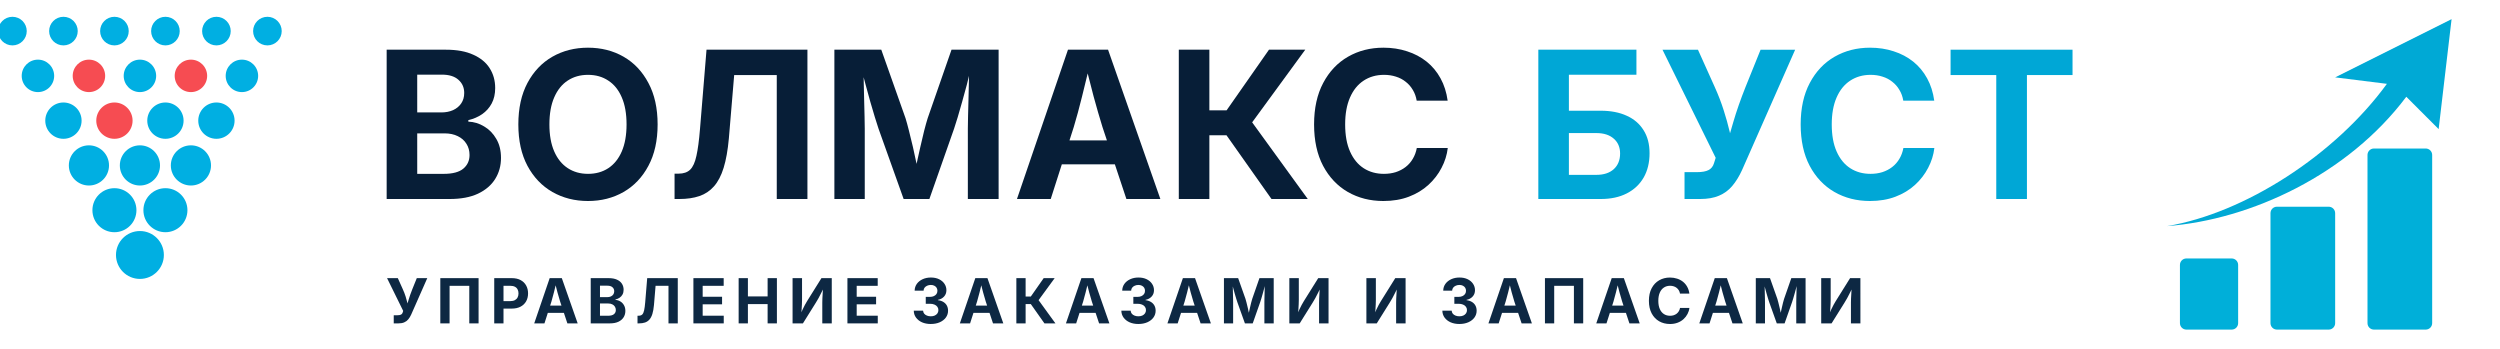
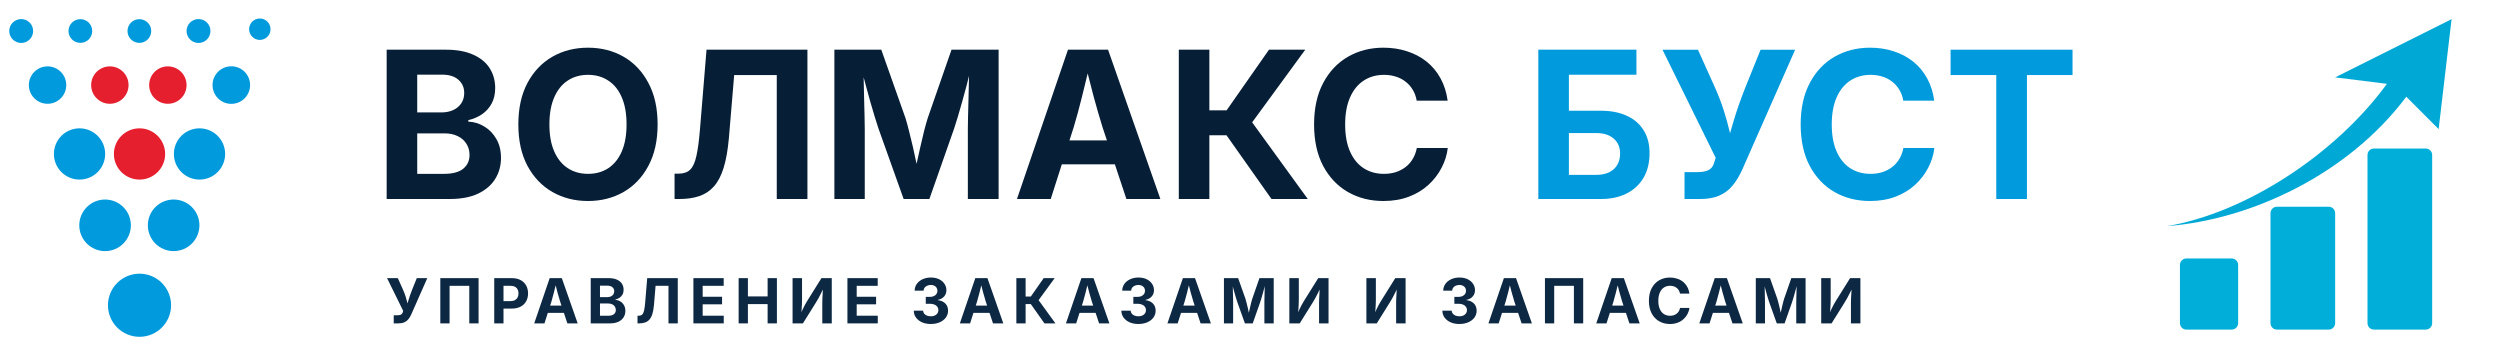
<svg xmlns="http://www.w3.org/2000/svg" width="402" height="56" viewBox="-2 -2 402 56" version="1.1" id="svg64">
  <defs id="defs68" />
  <g id="g62">
-     <path id="circle2" style="opacity:1;fill:#00afe2" d="M 2.3,3 A 2.3,2.3 0 0 1 0,5.3 2.3,2.3 0 0 1 -2.3,3 2.3,2.3 0 0 1 0,0.7 2.3,2.3 0 0 1 2.3,3 Z" />
-     <path id="circle4" style="opacity:1;fill:#00afe2" d="M 10.5,3 A 2.3,2.3 0 0 1 8.2,5.3 2.3,2.3 0 0 1 5.9,3 2.3,2.3 0 0 1 8.2,0.7 2.3,2.3 0 0 1 10.5,3 Z" />
-     <path id="circle6" style="opacity:1;fill:#00afe2" d="M 18.7,3 A 2.3,2.3 0 0 1 16.4,5.3 2.3,2.3 0 0 1 14.1,3 2.3,2.3 0 0 1 16.4,0.7 2.3,2.3 0 0 1 18.7,3 Z" />
-     <path id="circle8" style="opacity:1;fill:#00afe2" d="M 26.9,3 A 2.3,2.3 0 0 1 24.6,5.3 2.3,2.3 0 0 1 22.3,3 2.3,2.3 0 0 1 24.6,0.7 2.3,2.3 0 0 1 26.9,3 Z" />
-     <path id="circle10" style="opacity:1;fill:#00afe2" d="m 35.1,3 a 2.3,2.3 0 0 1 -2.3,2.3 2.3,2.3 0 0 1 -2.3,-2.3 2.3,2.3 0 0 1 2.3,-2.3 A 2.3,2.3 0 0 1 35.1,3 Z" />
-     <path id="circle12" style="opacity:1;fill:#00afe2" d="M 43.3,3 A 2.3,2.3 0 0 1 41,5.3 2.3,2.3 0 0 1 38.7,3 2.3,2.3 0 0 1 41,0.7 2.3,2.3 0 0 1 43.3,3 Z" />
-     <path id="circle14" style="opacity:1;fill:#00afe2" d="M 6.71,10.2 A 2.61,2.61 0 0 1 4.1,12.81 2.61,2.61 0 0 1 1.49,10.2 2.61,2.61 0 0 1 4.1,7.59 2.61,2.61 0 0 1 6.71,10.2 Z" />
-     <path id="circle16" style="opacity:1;fill:#f64c52" d="M 14.91,10.2 A 2.61,2.61 0 0 1 12.3,12.81 2.61,2.61 0 0 1 9.69,10.2 2.61,2.61 0 0 1 12.3,7.59 2.61,2.61 0 0 1 14.91,10.2 Z" />
-     <path id="circle18" style="opacity:1;fill:#00afe2" d="M 23.11,10.2 A 2.61,2.61 0 0 1 20.5,12.81 2.61,2.61 0 0 1 17.89,10.2 2.61,2.61 0 0 1 20.5,7.59 2.61,2.61 0 0 1 23.11,10.2 Z" />
-     <path id="circle20" style="opacity:1;fill:#f64c52" d="m 31.31,10.2 a 2.61,2.61 0 0 1 -2.61,2.61 2.61,2.61 0 0 1 -2.61,-2.61 2.61,2.61 0 0 1 2.61,-2.61 2.61,2.61 0 0 1 2.61,2.61 z" />
-     <path id="circle22" style="opacity:1;fill:#00afe2" d="m 39.51,10.2 a 2.61,2.61 0 0 1 -2.61,2.61 2.61,2.61 0 0 1 -2.61,-2.61 2.61,2.61 0 0 1 2.61,-2.61 A 2.61,2.61 0 0 1 39.51,10.2 Z" />
-     <path id="circle24" style="opacity:1;fill:#00afe2" d="M 11.12,17.4 A 2.92,2.92 0 0 1 8.2,20.32 2.92,2.92 0 0 1 5.28,17.4 2.92,2.92 0 0 1 8.2,14.48 2.92,2.92 0 0 1 11.12,17.4 Z" />
-     <path id="circle26" style="opacity:1;fill:#f64c52" d="M 19.32,17.4 A 2.92,2.92 0 0 1 16.4,20.32 2.92,2.92 0 0 1 13.48,17.4 2.92,2.92 0 0 1 16.4,14.48 2.92,2.92 0 0 1 19.32,17.4 Z" />
-     <path id="circle28" style="opacity:1;fill:#00afe2" d="M 27.52,17.4 A 2.92,2.92 0 0 1 24.6,20.32 2.92,2.92 0 0 1 21.68,17.4 2.92,2.92 0 0 1 24.6,14.48 2.92,2.92 0 0 1 27.52,17.4 Z" />
-     <path id="circle30" style="opacity:1;fill:#00afe2" d="m 35.72,17.4 a 2.92,2.92 0 0 1 -2.92,2.92 2.92,2.92 0 0 1 -2.92,-2.92 2.92,2.92 0 0 1 2.92,-2.92 2.92,2.92 0 0 1 2.92,2.92 z" />
-     <path id="circle32" style="opacity:1;fill:#00afe2" d="M 15.53,24.6 A 3.23,3.23 0 0 1 12.3,27.83 3.23,3.23 0 0 1 9.07,24.6 3.23,3.23 0 0 1 12.3,21.37 3.23,3.23 0 0 1 15.53,24.6 Z" />
-     <path id="circle34" style="opacity:1;fill:#00afe2" d="M 23.73,24.6 A 3.23,3.23 0 0 1 20.5,27.83 3.23,3.23 0 0 1 17.27,24.6 3.23,3.23 0 0 1 20.5,21.37 3.23,3.23 0 0 1 23.73,24.6 Z" />
-     <path id="circle36" style="opacity:1;fill:#00afe2" d="m 31.93,24.6 a 3.23,3.23 0 0 1 -3.23,3.23 3.23,3.23 0 0 1 -3.23,-3.23 3.23,3.23 0 0 1 3.23,-3.23 3.23,3.23 0 0 1 3.23,3.23 z" />
-     <path id="circle38" style="opacity:1;fill:#00afe2" d="m 19.94,31.8 a 3.54,3.54 0 0 1 -3.54,3.54 3.54,3.54 0 0 1 -3.54,-3.54 3.54,3.54 0 0 1 3.54,-3.54 3.54,3.54 0 0 1 3.54,3.54 z" />
-     <path id="circle40" style="opacity:1;fill:#00afe2" d="m 28.14,31.8 a 3.54,3.54 0 0 1 -3.54,3.54 3.54,3.54 0 0 1 -3.54,-3.54 3.54,3.54 0 0 1 3.54,-3.54 3.54,3.54 0 0 1 3.54,3.54 z" />
-     <path id="circle42" style="opacity:1;fill:#00afe2" d="M 24.35,39 A 3.85,3.85 0 0 1 20.5,42.85 3.85,3.85 0 0 1 16.65,39 3.85,3.85 0 0 1 20.5,35.15 3.85,3.85 0 0 1 24.35,39 Z" />
+     <g id="volmax-mark" transform="translate(-0.5 1) scale(0.053)">
+       <g fill="#009add">
+         <circle cx="36" cy="37.5" r="36.25" />
+         <circle cx="215.5" cy="37.5" r="36" />
+         <circle cx="394.5" cy="37.5" r="36" />
+         <circle cx="574" cy="37.5" r="36.25" />
+         <circle cx="760" cy="32" r="32.5" />
+         <circle cx="116" cy="201.5" r="56.75" />
+         <circle cx="673.5" cy="201.5" r="57" />
+         <circle cx="213" cy="410.5" r="77.75" />
+         <circle cx="577" cy="410.5" r="77.75" />
+         <circle cx="290.5" cy="627" r="78.25" />
+         <circle cx="498.5" cy="627" r="78.25" />
+         <circle cx="395" cy="869.5" r="95.75" />
+       </g>
+       <g fill="#e61f2f">
+         <circle cx="305" cy="201.5" r="56.75" />
+         <circle cx="481" cy="201.5" r="56.75" />
+         <circle cx="395" cy="410.5" r="77.75" />
+       </g>
+     </g>
    <g aria-label="ВОЛМАКС" id="text44" style="font-weight:700;font-size:33px;font-family:'Volmax Inter', 'DejaVu Sans';fill:#071e37">
      <path d="M 60.175,30 V 5.991 h 9.523 q 2.643,0 4.399,0.806 1.772,0.79 2.643,2.175 0.886,1.386 0.886,3.19 0,1.418 -0.564,2.481 -0.564,1.047 -1.547,1.724 -0.967,0.661 -2.208,0.951 v 0.242 q 1.354,0.048 2.546,0.773 1.208,0.709 1.95,1.998 0.757,1.273 0.757,3.062 0,1.885 -0.935,3.384 -0.935,1.499 -2.771,2.369 Q 73.034,30 70.311,30 Z m 4.915,-4.044 h 4.254 q 2.159,0 3.158,-0.838 0.999,-0.838 0.999,-2.191 0,-1.031 -0.5,-1.805 -0.483,-0.79 -1.386,-1.225 -0.902,-0.451 -2.143,-0.451 h -4.383 z m 0,-9.877 h 3.883 q 1.047,0 1.885,-0.371 0.838,-0.387 1.305,-1.08 0.483,-0.709 0.483,-1.676 0,-1.305 -0.935,-2.127 -0.918,-0.822 -2.643,-0.822 h -3.98 z" id="path91" />
      <path d="m 92.547,30.322 q -3.174,0 -5.72,-1.45 -2.53,-1.45 -4.012,-4.206 -1.466,-2.755 -1.466,-6.655 0,-3.916 1.466,-6.671 1.482,-2.771 4.012,-4.222 2.546,-1.45 5.72,-1.45 3.19,0 5.72,1.45 2.53,1.45 3.996,4.222 1.482,2.755 1.482,6.671 0,3.899 -1.482,6.655 -1.466,2.755 -3.996,4.206 -2.53,1.45 -5.72,1.45 z m 0,-4.367 q 1.869,0 3.255,-0.902 1.402,-0.918 2.175,-2.691 0.773,-1.789 0.773,-4.351 0,-2.594 -0.773,-4.367 -0.773,-1.789 -2.175,-2.691 -1.386,-0.918 -3.255,-0.918 -1.853,0 -3.255,0.918 -1.402,0.918 -2.175,2.707 -0.773,1.772 -0.773,4.351 0,2.562 0.773,4.334 0.773,1.772 2.175,2.691 1.402,0.918 3.255,0.918 z" id="path93" />
      <path d="m 106.469,30 v -4.077 h 0.645 q 1.208,0 1.869,-0.645 0.661,-0.645 0.999,-2.208 0.354,-1.563 0.58,-4.351 l 1.047,-12.729 h 16.226 V 30 H 122.904 V 10.068 h -6.848 l -0.854,10.184 q -0.258,2.836 -0.838,4.721 -0.58,1.885 -1.563,2.997 -0.967,1.096 -2.353,1.563 Q 109.079,30 107.226,30 Z" id="path95" />
      <path d="M 132.169,30 V 5.991 h 7.541 l 3.899,11.021 q 0.242,0.773 0.548,1.998 0.322,1.225 0.645,2.643 0.322,1.418 0.596,2.755 0.29,1.337 0.467,2.32 h -0.951 q 0.177,-0.967 0.451,-2.288 0.29,-1.337 0.612,-2.755 0.322,-1.418 0.628,-2.659 0.322,-1.241 0.564,-2.014 l 3.835,-11.021 h 7.573 V 30 h -4.947 V 18.672 q 0,-0.773 0.032,-1.95 0.032,-1.176 0.065,-2.53 0.032,-1.37 0.065,-2.739 0.032,-1.386 0.048,-2.61 h 0.306 q -0.306,1.337 -0.677,2.771 -0.371,1.418 -0.757,2.755 -0.371,1.337 -0.709,2.465 -0.338,1.112 -0.58,1.837 L 147.445,30 h -4.141 l -4.044,-11.328 q -0.242,-0.725 -0.58,-1.821 -0.338,-1.112 -0.725,-2.449 -0.371,-1.337 -0.757,-2.755 -0.387,-1.434 -0.741,-2.804 h 0.387 q 0.016,1.16 0.048,2.53 0.032,1.37 0.065,2.755 0.048,1.37 0.064,2.562 0.032,1.176 0.032,1.982 V 30 Z" id="path97" />
      <path d="m 161.528,30 8.202,-24.009 h 6.445 L 184.586,30 h -5.462 l -3.851,-11.585 q -0.693,-2.24 -1.418,-4.898 -0.709,-2.675 -1.499,-5.833 h 1.063 q -0.757,3.174 -1.434,5.865 -0.661,2.675 -1.321,4.866 L 166.958,30 Z m 5.124,-5.575 V 20.574 h 12.81 v 3.851 z" id="path99" />
      <path d="M 187.551,30 V 5.991 h 4.915 v 9.749 h 2.771 l 6.816,-9.749 h 5.833 L 199.346,17.673 208.289,30 h -5.833 L 195.221,19.752 h -2.755 V 30 Z" id="path101" />
      <path d="m 220.454,30.322 q -3.19,0 -5.72,-1.45 -2.514,-1.45 -3.98,-4.206 -1.45,-2.755 -1.45,-6.655 0,-3.916 1.466,-6.671 1.466,-2.771 3.996,-4.222 2.53,-1.45 5.688,-1.45 2.046,0 3.803,0.58 1.772,0.564 3.142,1.66 1.37,1.096 2.24,2.691 0.87,1.579 1.144,3.593 h -4.979 q -0.161,-0.983 -0.628,-1.74 -0.451,-0.773 -1.144,-1.305 -0.677,-0.548 -1.563,-0.822 -0.886,-0.29 -1.917,-0.29 -1.869,0 -3.287,0.935 -1.418,0.935 -2.191,2.723 -0.773,1.772 -0.773,4.318 0,2.594 0.79,4.367 0.79,1.772 2.191,2.675 1.402,0.902 3.255,0.902 1.031,0 1.901,-0.274 0.886,-0.29 1.579,-0.822 0.709,-0.548 1.16,-1.321 0.467,-0.773 0.645,-1.74 h 4.979 q -0.193,1.66 -0.999,3.19 -0.79,1.531 -2.111,2.739 -1.321,1.208 -3.142,1.901 -1.821,0.693 -4.093,0.693 z" id="path103" />
    </g>
-     <g aria-label="БУСТ" id="text46" style="font-weight:700;font-size:33px;font-family:'Volmax Inter', 'DejaVu Sans';fill:#00a7d6">
+     <g aria-label="БУСТ" id="text46" style="font-weight:700;font-size:33px;font-family:'Volmax Inter', 'DejaVu Sans';fill:#009add">
      <path d="M 245.363,30 V 5.991 h 15.775 v 4.028 h -10.86 v 5.785 h 5.124 q 2.417,0 4.173,0.806 1.756,0.79 2.707,2.32 0.967,1.515 0.967,3.706 0,2.256 -0.951,3.916 -0.951,1.644 -2.707,2.546 Q 257.834,30 255.401,30 Z m 4.915,-3.883 h 4.415 q 1.789,0 2.804,-0.918 1.015,-0.935 1.015,-2.514 0,-1.499 -1.015,-2.385 -1.015,-0.902 -2.804,-0.902 h -4.415 z" id="path106" />
      <path d="m 268.872,30 v -4.318 h 1.982 q 1.241,0 1.885,-0.338 0.645,-0.338 0.87,-1.096 l 0.274,-0.87 -8.556,-17.386 h 5.704 l 2.675,5.946 q 0.902,1.998 1.466,3.803 0.58,1.805 0.951,3.4 0.371,1.595 0.693,2.949 h -1.402 q 0.548,-1.901 1.305,-4.479 0.757,-2.594 1.982,-5.672 l 2.401,-5.946 h 5.559 l -8.54,19.352 q -0.693,1.515 -1.579,2.562 -0.87,1.031 -2.127,1.563 Q 273.174,30 271.386,30 Z" id="path108" />
      <path d="m 298.698,30.322 q -3.19,0 -5.72,-1.45 -2.514,-1.45 -3.98,-4.206 -1.45,-2.755 -1.45,-6.655 0,-3.916 1.466,-6.671 1.466,-2.771 3.996,-4.222 2.53,-1.45 5.688,-1.45 2.046,0 3.803,0.58 1.772,0.564 3.142,1.66 1.37,1.096 2.24,2.691 0.87,1.579 1.144,3.593 h -4.979 q -0.161,-0.983 -0.628,-1.74 -0.451,-0.773 -1.144,-1.305 -0.677,-0.548 -1.563,-0.822 -0.886,-0.29 -1.917,-0.29 -1.869,0 -3.287,0.935 -1.418,0.935 -2.191,2.723 -0.773,1.772 -0.773,4.318 0,2.594 0.79,4.367 0.79,1.772 2.191,2.675 1.402,0.902 3.255,0.902 1.031,0 1.901,-0.274 0.886,-0.29 1.579,-0.822 0.709,-0.548 1.16,-1.321 0.467,-0.773 0.645,-1.74 h 4.979 q -0.193,1.66 -0.999,3.19 -0.79,1.531 -2.111,2.739 -1.321,1.208 -3.142,1.901 -1.821,0.693 -4.093,0.693 z" id="path110" />
      <path d="M 311.653,10.068 V 5.991 h 19.61 v 4.077 h -7.332 V 30 h -4.931 V 10.068 Z" id="path112" />
    </g>
    <g letter-spacing="1.2" id="g50">
      <g aria-label="УПРАВЛЕНИЕ ЗАКАЗАМИ И ЗАПАСАМИ" id="text48" style="font-weight:700;font-size:10px;font-family:'Volmax Inter', 'DejaVu Sans';fill:#0d2843">
        <path d="m 61.313,50 v -1.309 h 0.601 q 0.376,0 0.571,-0.103 0.195,-0.103 0.264,-0.332 l 0.083,-0.264 -2.593,-5.269 h 1.729 l 0.811,1.802 q 0.273,0.605 0.444,1.152 0.176,0.547 0.288,1.03 0.112,0.483 0.21,0.894 h -0.425 q 0.166,-0.576 0.396,-1.357 0.229,-0.786 0.601,-1.719 l 0.728,-1.802 h 1.685 l -2.588,5.864 q -0.21,0.459 -0.479,0.776 -0.264,0.312 -0.645,0.474 Q 62.617,50 62.075,50 Z" id="path115" />
        <path d="M 74.955,42.725 V 50 H 73.461 V 43.96 H 70.292 V 50 h -1.489 v -7.275 z" id="path117" />
        <path d="m 77.473,50 v -7.275 h 2.837 q 0.83,0 1.411,0.317 0.581,0.312 0.884,0.869 0.308,0.552 0.308,1.27 0,0.723 -0.312,1.274 -0.308,0.547 -0.898,0.859 -0.586,0.308 -1.426,0.308 h -1.826 v -1.201 h 1.587 q 0.459,0 0.752,-0.156 0.298,-0.161 0.439,-0.439 0.146,-0.278 0.146,-0.645 0,-0.366 -0.146,-0.645 -0.142,-0.278 -0.439,-0.43 -0.298,-0.151 -0.757,-0.151 H 78.963 V 50 Z" id="path119" />
        <path d="m 83.903,50 2.485,-7.275 h 1.953 L 90.89,50 h -1.655 l -1.167,-3.511 q -0.21,-0.679 -0.43,-1.484 -0.215,-0.811 -0.454,-1.768 h 0.322 q -0.229,0.962 -0.435,1.777 -0.2,0.811 -0.4,1.475 L 85.548,50 Z m 1.553,-1.689 v -1.167 h 3.882 v 1.167 z" id="path121" />
        <path d="m 92.988,50 v -7.275 h 2.886 q 0.801,0 1.333,0.244 0.537,0.239 0.801,0.659 0.269,0.42 0.269,0.967 0,0.43 -0.171,0.752 -0.171,0.317 -0.469,0.522 -0.293,0.2 -0.669,0.288 v 0.073 q 0.41,0.015 0.771,0.234 0.366,0.215 0.591,0.605 0.229,0.386 0.229,0.928 0,0.571 -0.283,1.025 -0.283,0.454 -0.84,0.718 Q 96.885,50 96.06,50 Z m 1.489,-1.226 h 1.289 q 0.654,0 0.957,-0.254 0.303,-0.254 0.303,-0.664 0,-0.312 -0.151,-0.547 -0.146,-0.239 -0.42,-0.371 -0.273,-0.137 -0.649,-0.137 h -1.328 z m 0,-2.993 h 1.177 q 0.317,0 0.571,-0.112 0.254,-0.117 0.396,-0.327 0.146,-0.215 0.146,-0.508 0,-0.396 -0.283,-0.645 -0.278,-0.249 -0.801,-0.249 h -1.206 z" id="path123" />
        <path d="m 100.512,50 v -1.235 h 0.195 q 0.366,0 0.566,-0.195 0.2,-0.195 0.303,-0.669 0.107,-0.474 0.176,-1.318 l 0.317,-3.857 h 4.917 V 50 h -1.494 v -6.04 h -2.075 l -0.259,3.086 q -0.078,0.859 -0.254,1.431 -0.176,0.571 -0.474,0.908 -0.293,0.332 -0.713,0.474 Q 101.303,50 100.741,50 Z" id="path125" />
        <path d="m 109.5,50 v -7.275 h 4.868 v 1.235 h -3.379 v 1.758 h 3.12 v 1.216 h -3.12 v 1.831 h 3.389 V 50 Z" id="path127" />
        <path d="m 116.774,50 v -7.275 h 1.489 v 2.939 h 3.169 v -2.939 h 1.494 V 50 h -1.494 v -3.101 h -3.169 V 50 Z" id="path129" />
        <path d="M 131.748,50 H 130.225 v -3.345 q 0,-0.249 0.015,-0.64 0.019,-0.396 0.049,-0.879 0.029,-0.483 0.059,-1.011 h 0.19 q -0.293,0.591 -0.508,1.021 -0.215,0.43 -0.405,0.786 -0.19,0.352 -0.43,0.728 L 127.11,50 h -1.665 v -7.275 h 1.523 v 3.491 q 0,0.293 -0.019,0.713 -0.019,0.42 -0.049,0.879 -0.029,0.459 -0.059,0.864 h -0.156 q 0.19,-0.508 0.376,-0.913 0.19,-0.405 0.371,-0.737 0.186,-0.332 0.356,-0.615 l 2.3,-3.682 h 1.66 z" id="path131" />
        <path d="m 134.267,50 v -7.275 h 4.868 v 1.235 h -3.379 v 1.758 h 3.12 v 1.216 h -3.12 v 1.831 h 3.389 V 50 Z" id="path133" />
        <path d="m 147.668,50.098 q -0.791,0 -1.406,-0.269 -0.61,-0.273 -0.967,-0.757 -0.352,-0.483 -0.361,-1.113 h 1.499 q 0.015,0.273 0.176,0.479 0.166,0.2 0.444,0.312 0.278,0.112 0.62,0.112 0.361,0 0.635,-0.122 0.273,-0.127 0.43,-0.352 0.156,-0.225 0.156,-0.522 0,-0.303 -0.166,-0.532 -0.161,-0.229 -0.464,-0.356 -0.303,-0.132 -0.728,-0.132 h -0.674 v -1.108 h 0.674 q 0.356,0 0.625,-0.122 0.273,-0.127 0.425,-0.342 0.151,-0.22 0.151,-0.513 0,-0.283 -0.132,-0.493 -0.132,-0.21 -0.371,-0.327 -0.234,-0.122 -0.552,-0.122 -0.317,0 -0.581,0.117 -0.264,0.112 -0.425,0.317 -0.161,0.205 -0.166,0.488 H 145.075 q 0.01,-0.62 0.352,-1.099 0.347,-0.479 0.938,-0.747 0.591,-0.269 1.328,-0.269 0.747,0 1.309,0.273 0.562,0.273 0.869,0.737 0.312,0.464 0.312,1.03 0,0.61 -0.381,1.021 -0.376,0.41 -0.981,0.527 v 0.054 q 0.527,0.068 0.889,0.298 0.366,0.229 0.552,0.586 0.186,0.356 0.186,0.811 0,0.615 -0.356,1.099 -0.356,0.483 -0.986,0.762 -0.625,0.273 -1.436,0.273 z" id="path135" />
        <path d="m 152.344,50 2.485,-7.275 h 1.953 L 159.332,50 h -1.655 l -1.167,-3.511 q -0.21,-0.679 -0.43,-1.484 -0.215,-0.811 -0.454,-1.768 h 0.322 q -0.229,0.962 -0.435,1.777 -0.2,0.811 -0.4,1.475 L 153.99,50 Z m 1.553,-1.689 v -1.167 h 3.882 v 1.167 z" id="path137" />
        <path d="m 161.43,50 v -7.275 h 1.489 v 2.954 h 0.84 l 2.065,-2.954 h 1.768 L 165.004,46.265 167.714,50 h -1.768 l -2.192,-3.105 h -0.835 V 50 Z" id="path139" />
        <path d="m 169.403,50 2.485,-7.275 h 1.953 L 176.39,50 h -1.655 l -1.167,-3.511 q -0.21,-0.679 -0.43,-1.484 -0.215,-0.811 -0.454,-1.768 h 0.322 q -0.229,0.962 -0.435,1.777 -0.2,0.811 -0.4,1.475 L 171.048,50 Z m 1.553,-1.689 v -1.167 h 3.882 v 1.167 z" id="path141" />
        <path d="m 181.047,50.098 q -0.791,0 -1.406,-0.269 -0.61,-0.273 -0.967,-0.757 -0.352,-0.483 -0.361,-1.113 h 1.499 q 0.015,0.273 0.176,0.479 0.166,0.2 0.444,0.312 0.278,0.112 0.62,0.112 0.361,0 0.635,-0.122 0.273,-0.127 0.43,-0.352 0.156,-0.225 0.156,-0.522 0,-0.303 -0.166,-0.532 -0.161,-0.229 -0.464,-0.356 -0.303,-0.132 -0.728,-0.132 h -0.674 v -1.108 h 0.674 q 0.356,0 0.625,-0.122 0.273,-0.127 0.425,-0.342 0.151,-0.22 0.151,-0.513 0,-0.283 -0.132,-0.493 -0.132,-0.21 -0.371,-0.327 -0.234,-0.122 -0.552,-0.122 -0.317,0 -0.581,0.117 -0.264,0.112 -0.425,0.317 -0.161,0.205 -0.166,0.488 h -1.436 q 0.01,-0.62 0.352,-1.099 0.347,-0.479 0.938,-0.747 0.591,-0.269 1.328,-0.269 0.747,0 1.309,0.273 0.562,0.273 0.869,0.737 0.312,0.464 0.312,1.03 0,0.61 -0.381,1.021 -0.376,0.41 -0.981,0.527 v 0.054 q 0.527,0.068 0.889,0.298 0.366,0.229 0.552,0.586 0.186,0.356 0.186,0.811 0,0.615 -0.356,1.099 -0.356,0.483 -0.986,0.762 -0.625,0.273 -1.436,0.273 z" id="path143" />
        <path d="m 185.723,50 2.485,-7.275 h 1.953 L 192.711,50 h -1.655 l -1.167,-3.511 q -0.21,-0.679 -0.43,-1.484 -0.215,-0.811 -0.454,-1.768 h 0.322 q -0.229,0.962 -0.435,1.777 -0.2,0.811 -0.4,1.475 L 187.369,50 Z m 1.553,-1.689 v -1.167 h 3.882 v 1.167 z" id="path145" />
        <path d="m 194.809,50 v -7.275 h 2.285 l 1.182,3.34 q 0.073,0.234 0.166,0.605 0.098,0.371 0.195,0.801 0.098,0.43 0.181,0.835 0.088,0.405 0.142,0.703 h -0.288 q 0.054,-0.293 0.137,-0.693 0.088,-0.405 0.186,-0.835 0.098,-0.43 0.19,-0.806 0.098,-0.376 0.171,-0.61 l 1.162,-3.34 h 2.295 V 50 h -1.499 v -3.433 q 0,-0.234 0.01,-0.591 0.01,-0.356 0.019,-0.767 0.01,-0.415 0.019,-0.83 0.01,-0.42 0.015,-0.791 h 0.093 q -0.093,0.405 -0.205,0.84 -0.112,0.43 -0.229,0.835 -0.112,0.405 -0.215,0.747 -0.103,0.337 -0.176,0.557 L 199.438,50 h -1.255 l -1.226,-3.433 q -0.073,-0.22 -0.176,-0.552 -0.103,-0.337 -0.22,-0.742 -0.112,-0.405 -0.229,-0.835 -0.117,-0.435 -0.225,-0.85 h 0.117 q 0.005,0.352 0.015,0.767 0.01,0.415 0.019,0.835 0.015,0.415 0.019,0.776 0.01,0.356 0.01,0.601 V 50 Z" id="path147" />
        <path d="m 211.629,50 h -1.523 v -3.345 q 0,-0.249 0.015,-0.64 0.019,-0.396 0.049,-0.879 0.029,-0.483 0.059,-1.011 h 0.19 q -0.293,0.591 -0.508,1.021 -0.215,0.43 -0.405,0.786 -0.19,0.352 -0.43,0.728 L 206.991,50 h -1.665 v -7.275 h 1.523 v 3.491 q 0,0.293 -0.019,0.713 -0.019,0.42 -0.049,0.879 -0.029,0.459 -0.059,0.864 h -0.156 q 0.19,-0.508 0.376,-0.913 0.19,-0.405 0.371,-0.737 0.186,-0.332 0.356,-0.615 l 2.3,-3.682 h 1.66 z" id="path149" />
        <path d="m 224.02,50 h -1.523 v -3.345 q 0,-0.249 0.015,-0.64 0.019,-0.396 0.049,-0.879 0.029,-0.483 0.059,-1.011 h 0.19 q -0.293,0.591 -0.508,1.021 -0.215,0.43 -0.405,0.786 -0.19,0.352 -0.43,0.728 L 219.381,50 h -1.665 v -7.275 h 1.523 v 3.491 q 0,0.293 -0.019,0.713 -0.019,0.42 -0.049,0.879 -0.029,0.459 -0.059,0.864 h -0.156 q 0.19,-0.508 0.376,-0.913 0.19,-0.405 0.371,-0.737 0.186,-0.332 0.356,-0.615 l 2.3,-3.682 h 1.66 z" id="path151" />
        <path d="m 232.665,50.098 q -0.791,0 -1.406,-0.269 -0.61,-0.273 -0.967,-0.757 -0.352,-0.483 -0.361,-1.113 h 1.499 q 0.015,0.273 0.176,0.479 0.166,0.2 0.444,0.312 0.278,0.112 0.62,0.112 0.361,0 0.635,-0.122 0.273,-0.127 0.43,-0.352 0.156,-0.225 0.156,-0.522 0,-0.303 -0.166,-0.532 -0.161,-0.229 -0.464,-0.356 -0.303,-0.132 -0.728,-0.132 h -0.674 v -1.108 h 0.674 q 0.356,0 0.625,-0.122 0.273,-0.127 0.425,-0.342 0.151,-0.22 0.151,-0.513 0,-0.283 -0.132,-0.493 -0.132,-0.21 -0.371,-0.327 -0.234,-0.122 -0.552,-0.122 -0.317,0 -0.581,0.117 -0.264,0.112 -0.425,0.317 -0.161,0.205 -0.166,0.488 h -1.436 q 0.01,-0.62 0.352,-1.099 0.347,-0.479 0.938,-0.747 0.591,-0.269 1.328,-0.269 0.747,0 1.309,0.273 0.562,0.273 0.869,0.737 0.312,0.464 0.312,1.03 0,0.61 -0.381,1.021 -0.376,0.41 -0.981,0.527 v 0.054 q 0.527,0.068 0.889,0.298 0.366,0.229 0.552,0.586 0.186,0.356 0.186,0.811 0,0.615 -0.356,1.099 -0.356,0.483 -0.986,0.762 -0.625,0.273 -1.436,0.273 z" id="path153" />
        <path d="m 237.341,50 2.485,-7.275 h 1.953 L 244.329,50 h -1.655 l -1.167,-3.511 q -0.21,-0.679 -0.43,-1.484 -0.215,-0.811 -0.454,-1.768 h 0.322 q -0.229,0.962 -0.435,1.777 -0.2,0.811 -0.4,1.475 L 238.987,50 Z m 1.553,-1.689 v -1.167 h 3.882 v 1.167 z" id="path155" />
        <path d="M 252.579,42.725 V 50 h -1.494 v -6.04 h -3.169 V 50 h -1.489 v -7.275 z" id="path157" />
        <path d="m 254.678,50 2.485,-7.275 h 1.953 L 261.665,50 h -1.655 l -1.167,-3.511 q -0.21,-0.679 -0.43,-1.484 -0.215,-0.811 -0.454,-1.768 h 0.322 q -0.229,0.962 -0.435,1.777 -0.2,0.811 -0.4,1.475 L 256.323,50 Z m 1.553,-1.689 v -1.167 h 3.882 v 1.167 z" id="path159" />
        <path d="m 266.522,50.098 q -0.967,0 -1.733,-0.439 -0.762,-0.439 -1.206,-1.274 -0.439,-0.835 -0.439,-2.017 0,-1.187 0.444,-2.021 0.444,-0.84 1.211,-1.279 0.767,-0.439 1.724,-0.439 0.62,0 1.152,0.176 0.537,0.171 0.952,0.503 0.415,0.332 0.679,0.815 0.264,0.479 0.347,1.089 h -1.509 q -0.049,-0.298 -0.19,-0.527 -0.137,-0.234 -0.347,-0.396 -0.205,-0.166 -0.474,-0.249 -0.269,-0.088 -0.581,-0.088 -0.566,0 -0.996,0.283 -0.43,0.283 -0.664,0.825 -0.234,0.537 -0.234,1.309 0,0.786 0.239,1.323 0.239,0.537 0.664,0.811 0.425,0.273 0.986,0.273 0.312,0 0.576,-0.083 0.269,-0.088 0.479,-0.249 0.215,-0.166 0.352,-0.4 0.142,-0.234 0.195,-0.527 h 1.509 q -0.059,0.503 -0.303,0.967 -0.239,0.464 -0.64,0.83 -0.4,0.366 -0.952,0.576 -0.552,0.21 -1.24,0.21 z" id="path161" />
        <path d="m 271.248,50 2.485,-7.275 h 1.953 L 278.235,50 h -1.655 l -1.167,-3.511 q -0.21,-0.679 -0.43,-1.484 -0.215,-0.811 -0.454,-1.768 h 0.322 q -0.23,0.962 -0.435,1.777 -0.2,0.811 -0.4,1.475 L 272.893,50 Z m 1.553,-1.689 v -1.167 h 3.882 v 1.167 z" id="path163" />
        <path d="m 280.333,50 v -7.275 h 2.285 l 1.182,3.34 q 0.073,0.234 0.166,0.605 0.098,0.371 0.195,0.801 0.098,0.43 0.181,0.835 0.088,0.405 0.142,0.703 h -0.288 q 0.054,-0.293 0.137,-0.693 0.088,-0.405 0.186,-0.835 0.098,-0.43 0.19,-0.806 0.098,-0.376 0.171,-0.61 l 1.162,-3.34 h 2.295 V 50 h -1.499 v -3.433 q 0,-0.234 0.01,-0.591 0.01,-0.356 0.019,-0.767 0.01,-0.415 0.019,-0.83 0.01,-0.42 0.015,-0.791 h 0.093 q -0.093,0.405 -0.205,0.84 -0.112,0.43 -0.229,0.835 -0.112,0.405 -0.215,0.747 -0.103,0.337 -0.176,0.557 L 284.962,50 h -1.255 l -1.226,-3.433 q -0.073,-0.22 -0.176,-0.552 -0.103,-0.337 -0.22,-0.742 -0.112,-0.405 -0.229,-0.835 -0.117,-0.435 -0.225,-0.85 h 0.117 q 0.005,0.352 0.015,0.767 0.01,0.415 0.019,0.835 0.015,0.415 0.019,0.776 0.01,0.356 0.01,0.601 V 50 Z" id="path165" />
        <path d="m 297.154,50 h -1.523 v -3.345 q 0,-0.249 0.015,-0.64 0.019,-0.396 0.049,-0.879 0.029,-0.483 0.059,-1.011 h 0.19 q -0.293,0.591 -0.508,1.021 -0.215,0.43 -0.405,0.786 -0.19,0.352 -0.43,0.728 L 292.515,50 h -1.665 v -7.275 h 1.523 v 3.491 q 0,0.293 -0.019,0.713 -0.019,0.42 -0.049,0.879 -0.029,0.459 -0.059,0.864 h -0.156 q 0.19,-0.508 0.376,-0.913 0.19,-0.405 0.371,-0.737 0.186,-0.332 0.356,-0.615 l 2.3,-3.682 h 1.66 z" id="path167" />
      </g>
    </g>
    <g transform="matrix(1.04,0,0,1.04,346.4531,-1)" id="g60">
      <path id="rect52" style="fill:#00afd9" d="m 3,39 h 7 c 0.554,0 1,0.446 1,1 v 9 c 0,0.554 -0.446,1 -1,1 H 3 C 2.446,50 2,49.554 2,49 v -9 c 0,-0.554 0.446,-1 1,-1 z" />
      <path id="rect54" style="fill:#00afd9" d="m 17,31 h 8 c 0.554,0 1,0.446 1,1 v 17 c 0,0.554 -0.446,1 -1,1 h -8 c -0.554,0 -1,-0.446 -1,-1 V 32 c 0,-0.554 0.446,-1 1,-1 z" />
      <path id="rect56" style="fill:#00afd9" d="m 32,22 h 8 c 0.554,0 1,0.446 1,1 v 26 c 0,0.554 -0.446,1 -1,1 h -8 c -0.554,0 -1,-0.446 -1,-1 V 23 c 0,-0.554 0.446,-1 1,-1 z" />
      <path d="M 0,34 C 12,32 26,23 34,12 L 26,11 44,2 42,19 37,14 C 28,26 13,33 0,34 Z" fill="#00a9d5" stroke="none" stroke-width="1" opacity="1" stroke-linecap="round" stroke-linejoin="round" id="path58" />
    </g>
  </g>
</svg>
